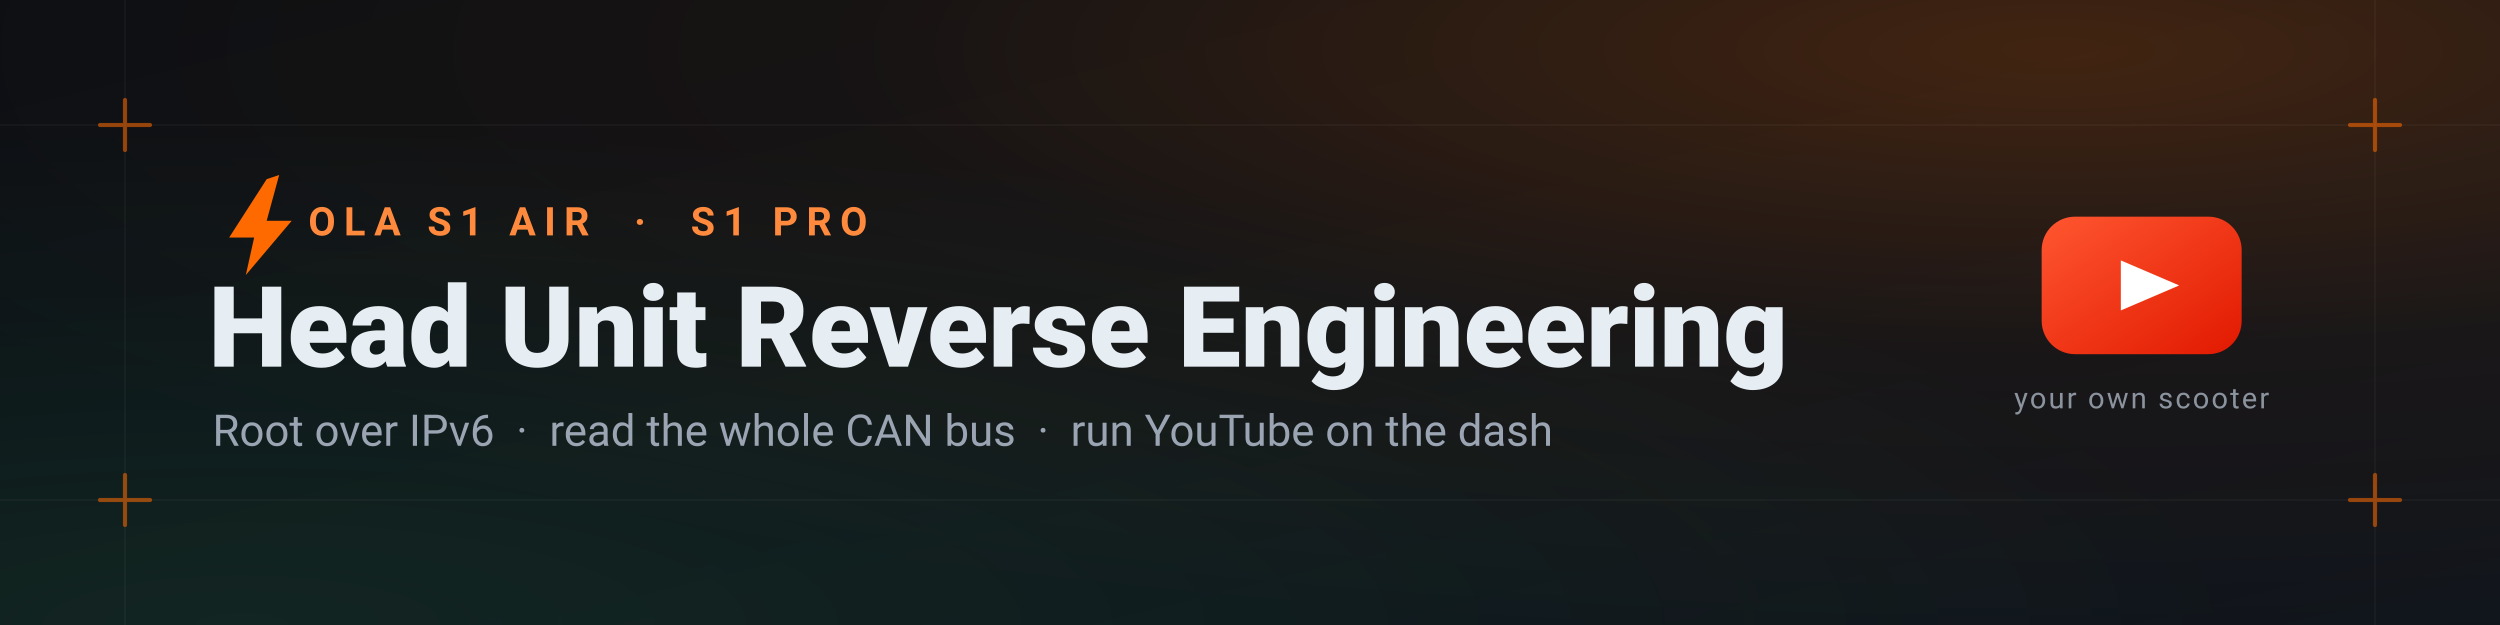
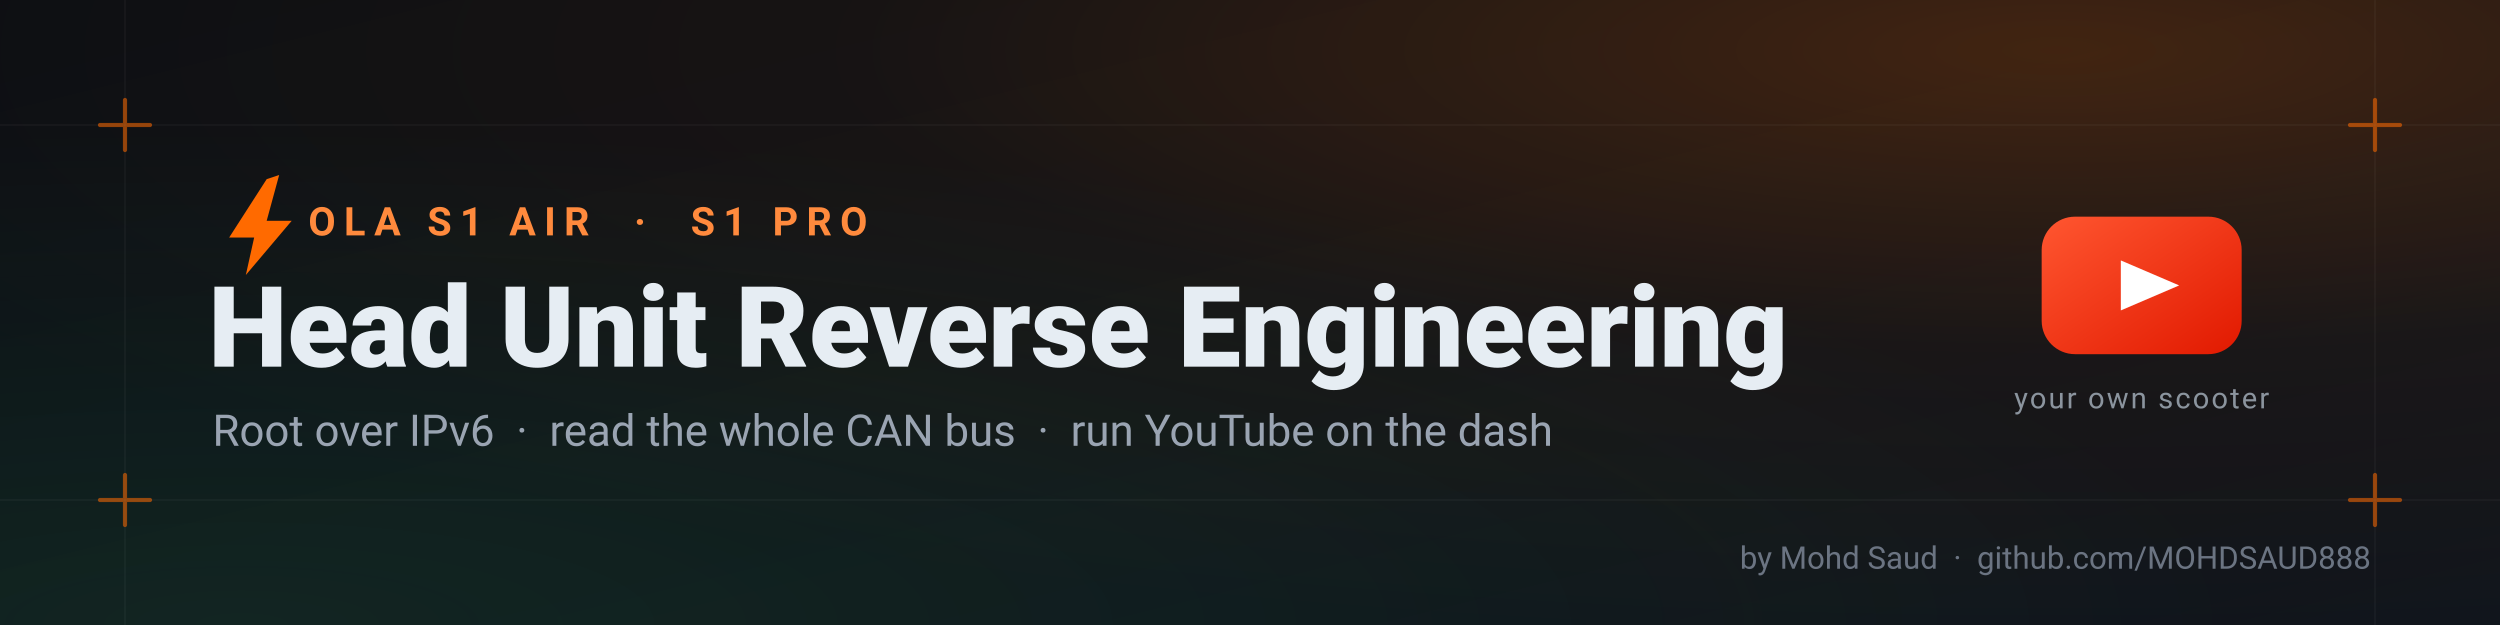
<svg xmlns="http://www.w3.org/2000/svg" viewBox="0 0 1200 300" width="1200" height="300" role="img" aria-label="Ola S1 Air / S1 Pro — Head Unit Reverse Engineering" font-family="'Segoe UI', Roboto, Helvetica, Arial, sans-serif">
  <defs>
    <linearGradient id="bg" x1="0" y1="0" x2="1" y2="1">
      <stop offset="0" stop-color="#0a0e13" />
      <stop offset="0.55" stop-color="#0d1117" />
      <stop offset="1" stop-color="#10151c" />
    </linearGradient>
    <radialGradient id="glow" cx="0.82" cy="0.08" r="0.95">
      <stop offset="0" stop-color="#ff6a00" stop-opacity="0.22" />
      <stop offset="0.5" stop-color="#ff6a00" stop-opacity="0.05" />
      <stop offset="1" stop-color="#ff6a00" stop-opacity="0" />
    </radialGradient>
    <radialGradient id="glow2" cx="0.1" cy="1" r="0.8">
      <stop offset="0" stop-color="#3ddc84" stop-opacity="0.10" />
      <stop offset="1" stop-color="#3ddc84" stop-opacity="0" />
    </radialGradient>
    <linearGradient id="play" x1="0" y1="0" x2="1" y2="1">
      <stop offset="0" stop-color="#ff5630" />
      <stop offset="1" stop-color="#e11900" />
    </linearGradient>
  </defs>
  <rect width="1200" height="300" fill="url(#bg)" />
  <rect width="1200" height="300" fill="url(#glow)" />
  <rect width="1200" height="300" fill="url(#glow2)" />
  <g stroke="#ffffff" stroke-opacity="0.035" stroke-width="1">
    <line x1="0" y1="60" x2="1200" y2="60" />
    <line x1="0" y1="240" x2="1200" y2="240" />
    <line x1="60" y1="0" x2="60" y2="300" />
    <line x1="1140" y1="0" x2="1140" y2="300" />
  </g>
  <g stroke="#ff6a00" stroke-opacity="0.55" stroke-width="2" stroke-linecap="round">
    <path d="M60 48 v24 M48 60 h24" />
    <path d="M1140 48 v24 M1128 60 h24" />
    <path d="M60 228 v24 M48 240 h24" />
    <path d="M1140 228 v24 M1128 240 h24" />
  </g>
  <path transform="translate(102,84) scale(2.0)" d="M13 1 L4 15 h6 l-2 9 11 -13 h-6 l3 -11 z" fill="#ff6a00" />
  <text x="148" y="113" font-size="19" letter-spacing="4" fill="#ff8a3d" font-weight="700">OLA S1 AIR  ·  S1 PRO</text>
  <text x="100" y="176" font-size="54" font-weight="800" fill="#e6edf3">Head Unit Reverse Engineering</text>
  <text x="102" y="214" font-size="21" fill="#9aa4b2">Root over IPv6  ·  read the whole CAN bus  ·  run YouTube on the dash</text>
  <g transform="translate(980,104)">
    <rect x="0" y="0" width="96" height="66" rx="16" fill="url(#play)" />
    <path d="M38 21 l28 12 l-28 12 z" fill="#ffffff" />
  </g>
  <text x="1028" y="196" font-size="14" letter-spacing="1" fill="#8b949e" text-anchor="middle">your own scooter</text>
+   <text x="1138" y="273" font-size="15" fill="#6b7482" text-anchor="end">by Mohd Saud  ·  github.com/MOHDSAUD888</text>
</svg>
